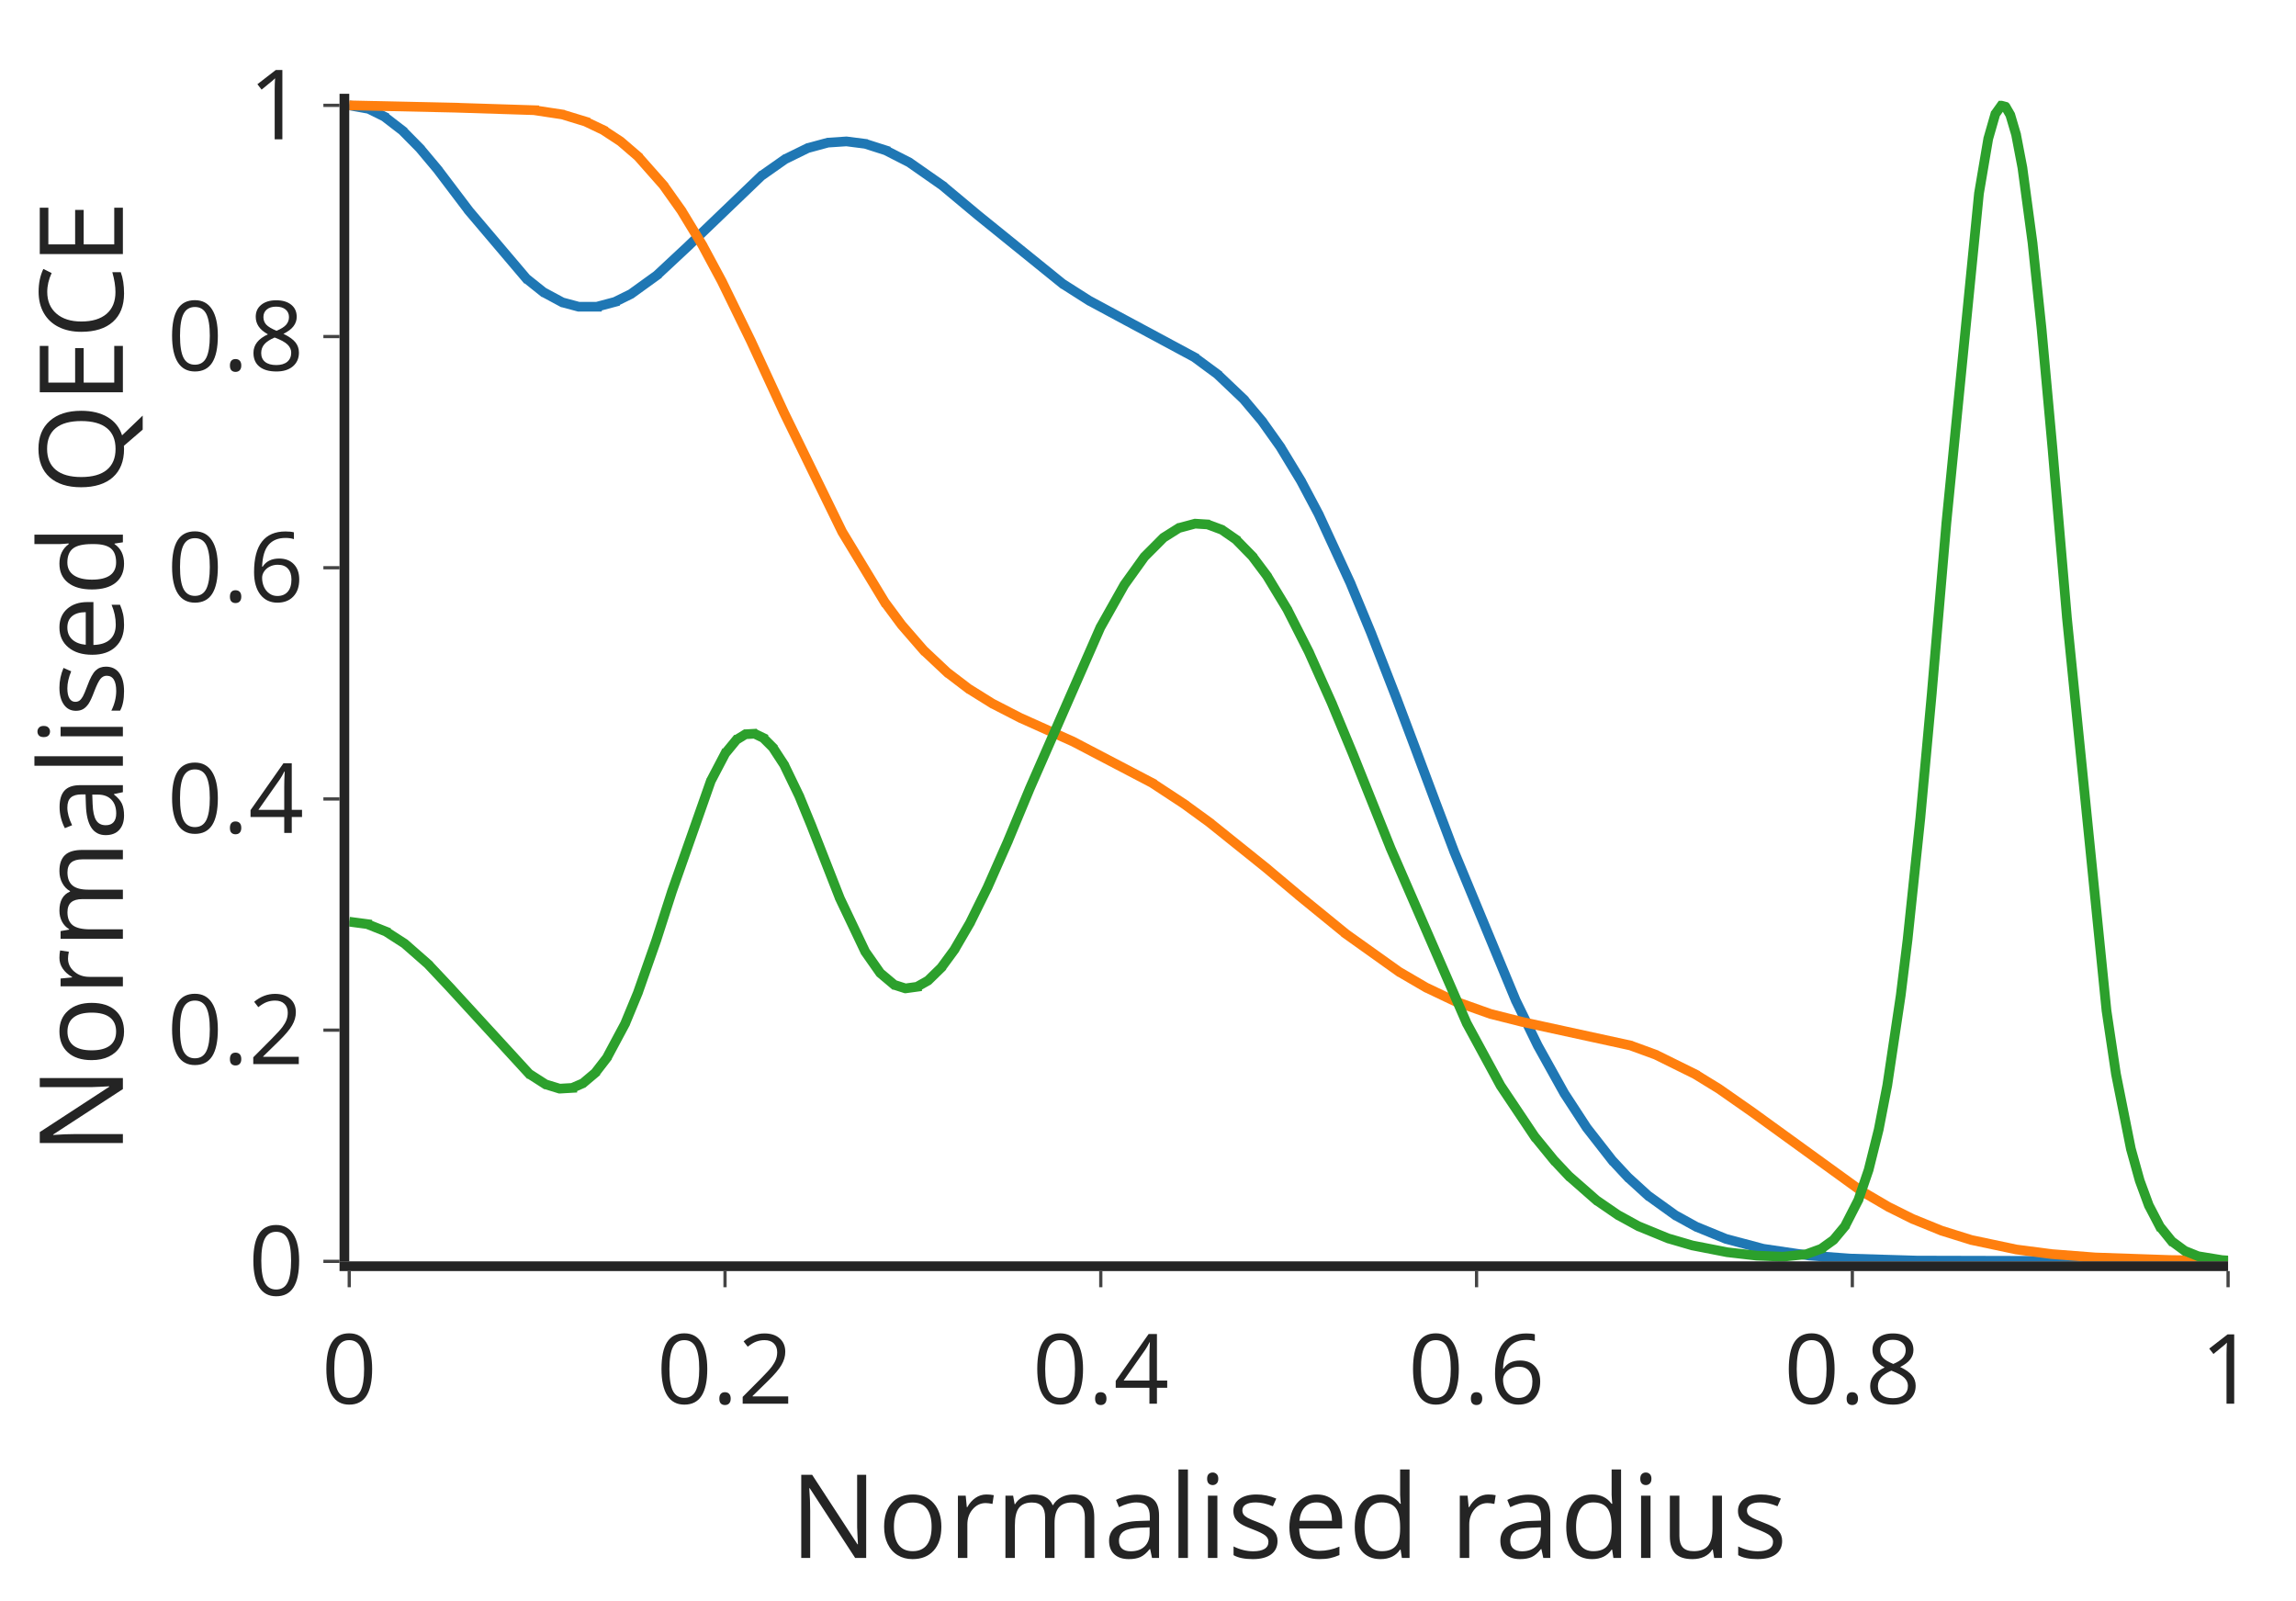
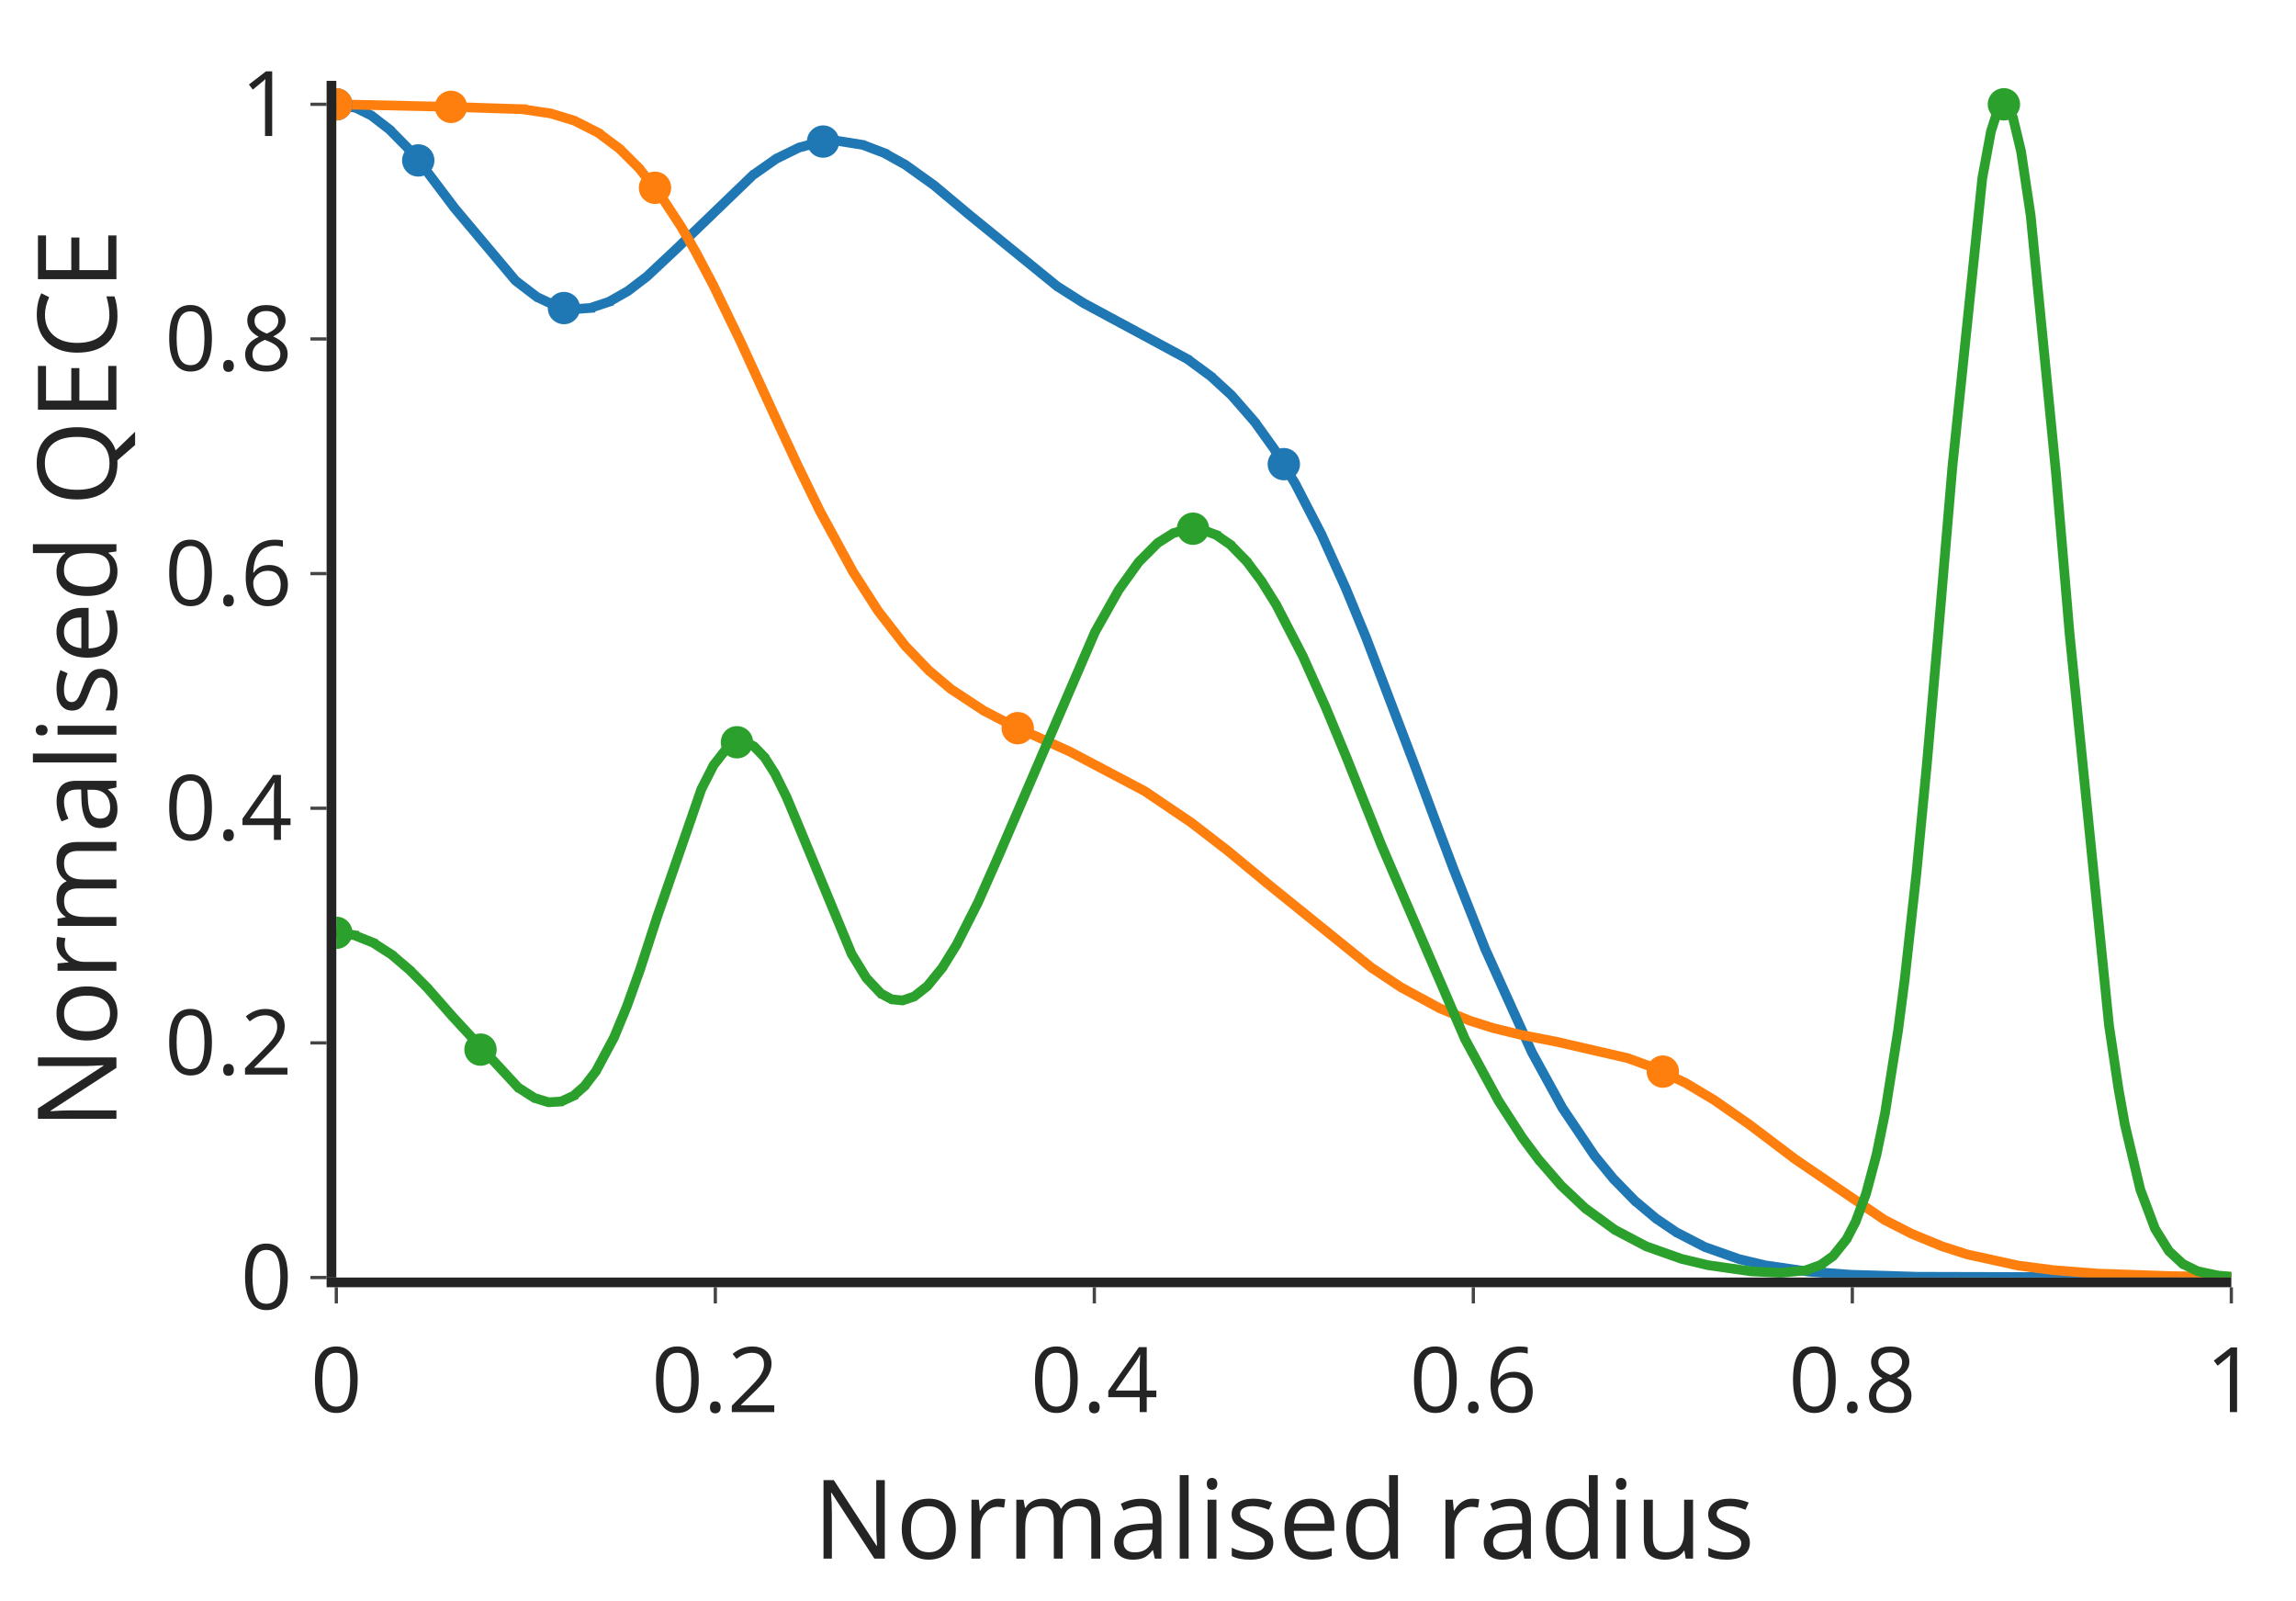
<svg xmlns="http://www.w3.org/2000/svg" class="main-svg" width="710" height="495" style="" viewBox="0 0 710 495">
  <rect x="0" y="0" width="710" height="495" style="fill: rgb(255, 255, 255); fill-opacity: 1;" />
-   <defs id="defs-b422e1">
+   <defs id="defs-8e9e2e">
    <g class="clips">
-       <clipPath id="clipb422e1xyplot" class="plotclip">
-         <rect width="581" height="361" />
-       </clipPath>
-       <clipPath class="axesclip" id="clipb422e1x">
-         <rect x="108" y="0" width="581" height="495" />
-       </clipPath>
-       <clipPath class="axesclip" id="clipb422e1y">
-         <rect x="0" y="29" width="710" height="361" />
-       </clipPath>
-       <clipPath class="axesclip" id="clipb422e1xy">
-         <rect x="108" y="29" width="581" height="361" />
+       <clipPath id="clip8e9e2exyplot" class="plotclip">
+         <rect width="586" height="370" />
+       </clipPath>
+       <clipPath class="axesclip" id="clip8e9e2ex">
+         <rect x="104" y="0" width="586" height="495" />
+       </clipPath>
+       <clipPath class="axesclip" id="clip8e9e2ey">
+         <rect x="0" y="25" width="710" height="370" />
+       </clipPath>
+       <clipPath class="axesclip" id="clip8e9e2exy">
+         <rect x="104" y="25" width="586" height="370" />
      </clipPath>
    </g>
    <g class="gradients" />
    <g class="patterns" />
  </defs>
  <g class="bglayer" />
  <g class="layer-below">
    <g class="imagelayer" />
    <g class="shapelayer" />
  </g>
  <g class="cartesianlayer">
    <g class="subplot xy">
      <g class="layer-subplot">
        <g class="shapelayer" />
        <g class="imagelayer" />
      </g>
      <g class="minor-gridlayer">
        <g class="x" />
        <g class="y" />
      </g>
      <g class="gridlayer">
        <g class="x" />
        <g class="y" />
      </g>
      <g class="zerolinelayer" />
      <path class="xlines-below" />
      <path class="ylines-below" />
      <g class="overlines-below" />
      <g class="xaxislayer-below" />
      <g class="yaxislayer-below" />
      <g class="overaxes-below" />
-       <g class="plot" transform="translate(108,29)" clip-path="url(#clipb422e1xyplot)">
+       <g class="plot" transform="translate(104,25)" clip-path="url(#clip8e9e2exyplot)">
        <g class="scatterlayer mlayer">
-           <g class="trace scatter trace9d760e" style="stroke-miterlimit: 2; opacity: 1;">
+           <g class="trace scatter traceca79da" style="stroke-miterlimit: 2; opacity: 1;">
            <g class="fills" />
            <g class="errorbars" />
            <g class="lines">
-               <path class="js-line" d="M0,3.57L6.03,4.66L6.03,4.67L10.86,7.06L10.86,7.07L16.47,11.39L16.47,11.4L21.85,16.85L21.85,16.86L27.35,23.42L27.35,23.43L37,36.17L37,36.18L54.8,57.16L54.81,57.16L60.05,61.34L60.05,61.34L60.06,61.34L65.91,64.49L65.92,64.49L70.96,65.84L70.96,65.84L70.97,65.84L76.59,65.84L76.59,65.83L82.19,64.34L82.19,64.33L87.12,61.9L87.12,61.9L87.13,61.89L95.15,56.1L95.15,56.09L104.85,47.05L104.85,47.04L127.45,25.36L127.46,25.36L134.79,20.21L134.79,20.21L134.8,20.21L141.77,16.79L141.77,16.79L141.78,16.79L148.01,15.1L148.01,15.1L148.02,15.1L153.74,14.72L153.75,14.72L159.62,15.47L159.63,15.48L165.91,17.49L165.91,17.5L173.19,21.21L173.19,21.21L173.2,21.22L183.44,28.38L183.44,28.39L194.4,37.54L194.4,37.54L194.41,37.55L220.62,58.75L220.63,58.75L228.8,63.95L228.81,63.95L240.15,70.06L240.15,70.06L240.16,70.06L261.35,81.45L261.35,81.46L268.47,86.71L268.47,86.72L276.59,94.44L276.59,94.45L282.25,101.17L282.25,101.18L287.92,109.15L287.92,109.16L294.31,119.69L294.31,119.7L299.79,130.02L299.79,130.03L309.65,151.39L309.65,151.41L316.08,166.94L316.08,166.96L324.03,187.39L324.03,187.41L329.92,203.05L329.92,203.07L335.51,218L335.51,218.02L341.67,234.28L341.67,234.3L360.75,280.38L360.76,280.39L367.53,294.3L367.54,294.31L375.76,309.09L375.77,309.1L382.68,319.7L382.69,319.71L390.57,329.8L390.58,329.8L395.41,335L395.42,335L401.65,340.69L401.66,340.69L410.09,346.75L410.09,346.75L410.1,346.75L416.55,350.31L416.55,350.31L416.56,350.31L425.68,354.04L425.69,354.04L437.24,357.11L437.24,357.11L437.25,357.11L451.53,359.21L451.53,359.21L451.54,359.21L464.18,360.14L464.18,360.14L464.19,360.14L484.71,360.76L484.72,360.76L581,361" style="vector-effect: non-scaling-stroke; fill: none; stroke: rgb(31, 119, 180); stroke-opacity: 1; stroke-width: 3px; opacity: 1;" />
+               <path class="js-line" d="M0,7.25L6.11,8.37L6.11,8.37L6.12,8.38L10.88,10.75L10.88,10.75L10.89,10.76L16.48,15.07L16.48,15.08L21.86,20.53L21.86,20.54L27.31,27.05L27.31,27.06L36.58,39.34L36.58,39.35L55.42,61.77L55.42,61.77L55.43,61.78L62.06,66.85L62.06,66.85L62.07,66.85L67.99,69.62L67.99,69.62L68,69.62L73.32,70.61L73.32,70.61L73.33,70.61L78.58,70.22L78.58,70.21L84.34,68.31L84.34,68.3L90.15,65L90.15,65L90.16,64.99L96.06,60.48L96.06,60.48L96.07,60.47L105.39,51.74L105.39,51.73L128.84,29.13L128.85,29.13L136.1,24.05L136.11,24.05L143.06,20.64L143.06,20.64L143.07,20.64L149.3,18.95L149.3,18.95L149.31,18.95L155.08,18.56L155.09,18.56L162.88,19.81L162.89,19.82L169.51,22.35L169.51,22.36L175.92,25.92L175.92,25.92L175.93,25.93L184.77,32.24L184.77,32.24L184.78,32.25L195.43,41.16L195.43,41.17L222.91,63.52L222.92,63.52L231.14,68.75L231.14,68.75L231.15,68.75L242.59,74.92L242.59,74.92L242.6,74.92L263.25,86.06L263.25,86.07L270.49,91.39L270.49,91.4L276.82,97.21L276.82,97.21L276.83,97.22L284.08,105.53L284.08,105.54L290.03,113.84L290.03,113.85L296.55,124.57L296.55,124.58L304.64,140.22L304.64,140.24L312.25,157.12L312.25,157.14L318.46,172.2L318.46,172.22L334.02,213.09L334.02,213.11L339.37,227.48L339.37,227.5L345.37,243.39L345.37,243.41L355.25,268.36L355.25,268.37L369.74,300.43L369.75,300.44L379.14,317.57L379.15,317.58L389.13,332.4L389.13,332.4L389.14,332.41L394.95,339.5L394.96,339.5L401.6,346.31L401.61,346.31L408.15,351.79L408.15,351.79L408.16,351.79L414.4,356.02L414.41,356.02L423.23,360.58L423.23,360.58L423.24,360.58L433.89,364.34L433.9,364.34L442,366.25L442.01,366.25L455.49,368.19L455.5,368.19L468.22,369.13L468.22,369.13L468.23,369.13L488.91,369.76L488.92,369.76L586,370" style="vector-effect: non-scaling-stroke; fill: none; stroke: rgb(31, 119, 180); stroke-opacity: 1; stroke-width: 3px; opacity: 1;" />
            </g>
            <g class="points" />
            <g class="text" />
          </g>
-           <g class="trace scatter trace9eeabb" style="stroke-miterlimit: 2; opacity: 1;">
+           <g class="trace scatter trace812901" style="stroke-miterlimit: 2; opacity: 1;">
            <g class="fills" />
            <g class="errorbars" />
            <g class="lines">
-               <path class="js-line" d="M0,3.57L33.61,4.31L33.61,4.31L33.62,4.32L57.21,5.07L57.21,5.08L65.93,6.4L65.93,6.4L65.94,6.41L73.08,8.59L73.08,8.6L78.56,11.21L78.56,11.22L83.89,14.72L83.89,14.72L83.9,14.73L89.31,19.38L89.31,19.39L97.18,28.3L97.18,28.31L102.73,36.13L102.73,36.14L109.22,46.82L109.22,46.83L115.25,58.05L115.25,58.06L124.25,76.51L124.25,76.52L134.29,98.25L134.29,98.27L152.44,135.47L152.45,135.48L165.62,157.23L165.63,157.23L170.81,164.22L170.82,164.23L177.66,172.11L177.67,172.11L184.94,178.94L184.95,178.94L191.52,183.95L191.52,183.95L191.53,183.95L198.86,188.52L198.86,188.52L198.87,188.52L207.54,192.98L207.54,192.98L207.55,192.98L223.81,200.28L223.82,200.28L248.29,213.08L248.29,213.09L258.23,219.62L258.23,219.63L266.04,225.31L266.04,225.32L283.59,239.4L283.59,239.41L293.99,248.14L293.99,248.15L308.18,259.72L308.18,259.73L324.66,271.48L324.67,271.48L333,276.34L333,276.34L333.01,276.34L341.98,280.61L341.99,280.61L352.97,284.51L352.97,284.51L352.98,284.51L362.7,286.96L362.7,286.96L362.71,286.96L396.22,294.25L396.22,294.25L396.23,294.26L404.03,297.11L404.03,297.11L404.04,297.12L416.23,303.14L416.23,303.15L423.56,307.65L423.56,307.65L423.57,307.66L434.09,315.01L434.09,315.01L434.1,315.02L467.57,339.25L467.58,339.25L475.99,344.17L475.99,344.17L476,344.17L483.45,347.88L483.45,347.88L483.46,347.88L492.41,351.52L492.41,351.52L492.42,351.52L501.6,354.39L501.61,354.39L515.51,357.33L515.51,357.33L515.52,357.33L526.44,358.75L526.44,358.75L526.45,358.75L539.9,359.79L539.91,359.79L562.97,360.58L562.97,360.58L562.98,360.58L581,360.81" style="vector-effect: non-scaling-stroke; fill: none; stroke: rgb(255, 127, 14); stroke-opacity: 1; stroke-width: 3px; opacity: 1;" />
+               <path class="js-line" d="M0,7.25L33.81,8L33.81,8L33.82,8.01L57.56,8.76L57.56,8.77L66.4,10.1L66.41,10.11L73.59,12.3L73.6,12.31L81,16.06L81,16.07L87.56,20.97L87.56,20.98L93.56,26.94L93.56,26.95L100.2,35.29L100.2,35.3L106.69,45.2L106.69,45.21L111.26,53.12L111.26,53.13L116.57,63.18L116.57,63.2L124.95,80.49L124.96,80.51L137.23,107.24L137.24,107.25L142.95,119.52L142.96,119.53L149.59,133.11L149.6,133.12L159.78,151.82L159.79,151.83L167.56,163.93L167.56,163.93L167.57,163.94L175.93,174.71L175.94,174.72L183.22,182.29L183.23,182.29L190.06,188.06L190.07,188.06L200.2,194.74L200.2,194.74L200.21,194.74L209.31,199.47L209.32,199.47L226.66,207.31L226.66,207.31L226.67,207.31L249.97,219.6L249.97,219.6L249.98,219.61L264.35,229.32L264.35,229.32L264.36,229.33L275.83,238.17L275.83,238.18L287.83,248.11L287.83,248.11L287.84,248.12L320.15,274.22L320.15,274.22L320.16,274.22L329.23,280.26L329.24,280.26L341.23,286.77L341.23,286.77L341.24,286.77L350.56,290.6L350.57,290.6L357.81,292.89L357.82,292.89L366.58,295.02L366.58,295.02L366.59,295.02L377.11,297.05L377.11,297.05L377.12,297.05L399.39,302.18L399.39,302.18L399.4,302.19L407.24,305.05L407.24,305.05L407.25,305.06L417.31,309.88L417.31,309.88L417.32,309.89L425.97,315.05L425.97,315.05L425.98,315.06L436.98,322.7L436.98,322.71L451.07,333.36L451.07,333.37L478.74,352.18L478.74,352.18L478.75,352.18L487.16,356.48L487.16,356.48L487.17,356.48L496.62,360.37L496.62,360.37L496.63,360.37L504.29,362.84L504.29,362.84L504.3,362.84L520.09,366.3L520.09,366.3L520.1,366.3L531.07,367.73L531.07,367.73L531.08,367.73L544.55,368.77L544.55,368.77L544.56,368.77L567.73,369.57L567.73,369.57L567.74,369.57L586,369.8" style="vector-effect: non-scaling-stroke; fill: none; stroke: rgb(255, 127, 14); stroke-opacity: 1; stroke-width: 3px; opacity: 1;" />
            </g>
            <g class="points" />
            <g class="text" />
          </g>
-           <g class="trace scatter trace0f2f1a" style="stroke-miterlimit: 2; opacity: 1;">
+           <g class="trace scatter traceb8a5d0" style="stroke-miterlimit: 2; opacity: 1;">
            <g class="fills" />
            <g class="errorbars" />
            <g class="lines">
-               <path class="js-line" d="M0,255.98L5.58,256.72L5.58,256.73L11.36,259.03L11.36,259.04L17.12,262.75L17.12,262.75L17.13,262.76L24.38,269.12L24.38,269.13L31.3,276.48L31.3,276.49L55.65,303.03L55.65,303.03L55.66,303.03L60.71,306.27L60.72,306.27L65.05,307.6L65.06,307.6L68.97,307.37L68.97,307.36L72.25,305.94L72.25,305.94L72.26,305.93L76.08,302.71L76.08,302.7L79.67,298.05L79.67,298.04L85.3,287.52L85.3,287.51L89.28,277.89L89.28,277.87L94.98,261.63L94.98,261.61L99.76,246.74L99.76,246.72L111.82,212.44L111.83,212.43L116.28,203.93L116.29,203.93L119.75,199.72L119.76,199.72L122.52,198.02L122.52,198.02L122.53,198.02L125.37,197.86L125.38,197.87L128.05,199.16L128.05,199.17L130.99,202.11L130.99,202.12L134.49,207.48L134.49,207.49L139.17,217.17L139.17,217.19L143,226.51L143,226.53L151.68,248.67L151.68,248.69L159.56,265.25L159.57,265.26L164.18,271.83L164.19,271.84L168.54,275.5L168.54,275.5L168.55,275.5L171.98,276.6L171.98,276.6L171.99,276.6L175.6,276.1L175.6,276.09L179,274.17L179,274.17L179.01,274.16L183.07,270.19L183.07,270.18L187.12,264.66L187.12,264.65L191.95,256.37L191.95,256.36L197.4,245.32L197.4,245.31L203.68,231.09L203.68,231.07L210.43,214.84L210.43,214.83L232.28,164.97L232.29,164.96L239.7,151.8L239.71,151.79L245.88,143.18L245.88,143.18L245.89,143.17L251.79,137.25L251.8,137.24L256.55,134.25L256.55,134.25L256.56,134.25L261.56,132.91L261.56,132.91L261.57,132.91L265.44,133.15L265.44,133.15L265.45,133.16L269.84,134.79L269.84,134.79L269.85,134.8L274.19,137.8L274.19,137.81L279.28,143.01L279.28,143.02L283.8,149.05L283.8,149.06L290.08,159.43L290.08,159.44L296.78,172.65L296.78,172.67L303.87,188.5L303.87,188.52L310.52,204.53L310.52,204.55L321.96,233.12L321.96,233.14L345.57,287.42L345.58,287.43L356.04,306.7L356.05,306.71L366.58,322.44L366.59,322.44L372.57,329.77L372.58,329.77L377.17,334.65L377.18,334.65L385.71,342.13L385.71,342.13L385.72,342.13L392.33,346.67L392.34,346.67L398.65,350.13L398.65,350.13L398.66,350.13L407.86,353.9L407.87,353.9L415.33,356.08L415.33,356.08L415.34,356.08L426.11,358.18L426.12,358.18L435.19,359.23L435.2,359.23L443.34,359.56L443.34,359.56L443.35,359.56L450.53,358.81L450.54,358.8L455.19,357.11L455.19,357.1L458.99,354.37L458.99,354.37L459,354.36L462.52,350.13L462.52,350.12L466.69,341.97L466.69,341.95L469.85,332.69L469.85,332.67L472.97,320.2L472.97,320.18L475.63,306.47L475.63,306.44L479.79,278.63L479.79,278.59L481.92,261.27L481.92,261.22L485.87,223.63L485.87,223.57L489.4,185.09L489.4,185.02L493.85,133.08L493.85,133.01L503.97,30.76L503.98,30.72L506.84,13.85L506.85,13.83L509.03,6.24L509.04,6.23L510.87,3.66L510.87,3.66L510.88,3.66L512.18,4L512.19,4.01L513.64,6.52L513.65,6.54L515.45,12.64L515.45,12.67L517.41,22.92L517.41,22.96L520.55,46.26L520.55,46.32L523.35,72.92L523.35,72.98L526.77,110.47L526.77,110.54L531.14,161.7L531.14,161.77L543.41,283.57L543.42,283.61L546.34,303.15L546.35,303.18L550.95,326.26L550.96,326.28L553.68,336.07L553.69,336.09L556.49,343.7L556.5,343.71L559.92,350.26L559.93,350.26L563.59,354.8L563.6,354.8L567.61,357.75L567.61,357.75L567.62,357.75L571.74,359.41L571.74,359.41L571.75,359.41L579.12,360.61L579.12,360.61L579.13,360.61L581,360.73" style="vector-effect: non-scaling-stroke; fill: none; stroke: rgb(44, 160, 44); stroke-opacity: 1; stroke-width: 3px; opacity: 1;" />
+               <path class="js-line" d="M0,263.41L5.6,264.16L5.6,264.17L11.4,266.48L11.4,266.49L17.13,270.18L17.13,270.19L22.78,275L22.78,275.01L28.22,280.51L28.22,280.52L35.96,289.32L35.96,289.33L56.25,311.26L56.26,311.26L61.27,314.47L61.27,314.47L61.28,314.47L65.62,315.81L65.62,315.81L65.63,315.81L69.53,315.58L69.54,315.57L73.4,313.78L73.4,313.77L76.73,310.85L76.73,310.84L80.28,306.23L80.28,306.22L85.9,295.73L85.9,295.71L89.89,286.07L89.89,286.05L93.98,274.62L93.98,274.6L99.13,258.75L99.13,258.73L112.9,218.97L112.91,218.96L116.66,211.59L116.67,211.58L120.77,206.33L120.78,206.33L123.57,204.6L123.57,204.6L123.58,204.6L126.44,204.43L126.44,204.44L129.13,205.74L129.13,205.74L129.14,205.75L132.41,209.13L132.41,209.14L135.64,214.18L135.64,214.2L139.25,221.49L139.25,221.5L143.52,231.71L143.52,231.72L159.37,270L159.38,270.01L163.9,277.39L163.91,277.4L168.43,282.2L168.44,282.2L171.75,283.99L171.75,283.99L171.76,283.99L175.11,284.32L175.12,284.32L178.71,283.09L178.71,283.09L178.72,283.08L182.74,279.93L182.75,279.92L187.4,274.21L187.4,274.2L191.85,267.03L191.85,267.02L198.52,253.85L198.52,253.84L204.9,239.41L204.9,239.4L234.62,170.39L234.63,170.38L241.95,157.39L241.96,157.38L248.12,148.79L248.13,148.78L254.02,142.87L254.02,142.87L254.03,142.86L258.78,139.87L258.79,139.87L263,138.6L263.01,138.6L267.6,138.74L267.61,138.74L272.12,140.4L272.12,140.41L276.47,143.41L276.47,143.42L281.58,148.64L281.58,148.65L286.09,154.67L286.09,154.68L290.68,162.04L290.68,162.05L298.87,177.87L298.87,177.88L305.98,193.75L305.98,193.77L312.53,209.56L312.53,209.58L323.16,236.27L323.16,236.28L349.02,296.28L349.03,296.29L359.42,315.42L359.43,315.43L366.77,326.78L366.78,326.79L371.83,333.58L371.84,333.58L378.75,341.55L378.75,341.55L378.76,341.56L386.23,348.6L386.24,348.6L395.37,355.25L395.37,355.25L395.38,355.25L405.1,360.37L405.11,360.37L416.02,364.24L416.02,364.24L416.03,364.24L424.25,366.19L424.26,366.19L437.5,368.08L437.51,368.08L446.63,368.54L446.64,368.54L454.35,367.79L454.35,367.78L459.04,366.09L459.04,366.08L462.89,363.32L462.89,363.32L462.9,363.31L467.02,358.15L467.02,358.14L469.81,352.8L469.81,352.79L473.04,344.11L473.04,344.09L476.28,332.01L476.28,331.98L478.91,319.22L478.91,319.19L482.97,293.52L482.97,293.48L485.04,277.48L485.04,277.43L488.65,244.77L488.65,244.71L491.91,210.67L491.91,210.6L495.54,169.02L495.54,168.95L499.7,119.88L499.7,119.81L508.99,30.11L509,30.07L511.68,15.59L511.69,15.57L513.7,9.31L513.71,9.3L515.48,7.28L515.49,7.27L516.8,7.92L516.8,7.92L516.81,7.93L518.49,11.39L518.49,11.41L520.99,21.84L520.99,21.87L523.97,41.76L523.97,41.81L531.81,121.6L531.81,121.67L535.94,170.43L535.94,170.5L548.18,292.07L548.19,292.11L551.11,311.68L551.12,311.71L553.1,322.79L553.11,322.82L557.85,342.78L557.86,342.8L562.42,354.94L562.43,354.95L566.67,361.77L566.67,361.77L566.68,361.78L570.98,365.78L570.99,365.78L575.56,368.04L575.56,368.04L575.57,368.04L581.99,369.4L581.99,369.4L582,369.4L586,369.73" style="vector-effect: non-scaling-stroke; fill: none; stroke: rgb(44, 160, 44); stroke-opacity: 1; stroke-width: 3px; opacity: 1;" />
            </g>
            <g class="points" />
            <g class="text" />
          </g>
+           <g class="trace scatter trace78af71" style="stroke-miterlimit: 2; opacity: 1;">
+             <g class="fills" />
+             <g class="errorbars" />
+             <g class="lines" />
+             <g class="points">
+               <path class="point" transform="translate(0,7.25)" d="M5,0A5,5 0 1,1 0,-5A5,5 0 0,1 5,0Z" style="opacity: 1; stroke-width: 0px; fill: rgb(31, 119, 180); fill-opacity: 1;" />
+               <path class="point" transform="translate(25.34,24.6)" d="M5,0A5,5 0 1,1 0,-5A5,5 0 0,1 5,0Z" style="opacity: 1; stroke-width: 0px; fill: rgb(31, 119, 180); fill-opacity: 1;" />
+               <path class="point" transform="translate(70.39,70.25)" d="M5,0A5,5 0 1,1 0,-5A5,5 0 0,1 5,0Z" style="opacity: 1; stroke-width: 0px; fill: rgb(31, 119, 180); fill-opacity: 1;" />
+               <path class="point" transform="translate(150.52,18.77)" d="M5,0A5,5 0 1,1 0,-5A5,5 0 0,1 5,0Z" style="opacity: 1; stroke-width: 0px; fill: rgb(31, 119, 180); fill-opacity: 1;" />
+               <path class="point" transform="translate(293,118.51)" d="M5,0A5,5 0 1,1 0,-5A5,5 0 0,1 5,0Z" style="opacity: 1; stroke-width: 0px; fill: rgb(31, 119, 180); fill-opacity: 1;" />
+             </g>
+             <g class="text" />
+           </g>
+           <g class="trace scatter trace9b94c6" style="stroke-miterlimit: 2; opacity: 1;">
+             <g class="fills" />
+             <g class="errorbars" />
+             <g class="lines" />
+             <g class="points">
+               <path class="point" transform="translate(0,7.25)" d="M5,0A5,5 0 1,1 0,-5A5,5 0 0,1 5,0Z" style="opacity: 1; stroke-width: 0px; fill: rgb(255, 127, 14); fill-opacity: 1;" />
+               <path class="point" transform="translate(35.47,8.04)" d="M5,0A5,5 0 1,1 0,-5A5,5 0 0,1 5,0Z" style="opacity: 1; stroke-width: 0px; fill: rgb(255, 127, 14); fill-opacity: 1;" />
+               <path class="point" transform="translate(98.55,33.06)" d="M5,0A5,5 0 1,1 0,-5A5,5 0 0,1 5,0Z" style="opacity: 1; stroke-width: 0px; fill: rgb(255, 127, 14); fill-opacity: 1;" />
+               <path class="point" transform="translate(210.72,200.14)" d="M5,0A5,5 0 1,1 0,-5A5,5 0 0,1 5,0Z" style="opacity: 1; stroke-width: 0px; fill: rgb(255, 127, 14); fill-opacity: 1;" />
+               <path class="point" transform="translate(410.2,306.33)" d="M5,0A5,5 0 1,1 0,-5A5,5 0 0,1 5,0Z" style="opacity: 1; stroke-width: 0px; fill: rgb(255, 127, 14); fill-opacity: 1;" />
+             </g>
+             <g class="text" />
+           </g>
+           <g class="trace scatter trace8ba1a9" style="stroke-miterlimit: 2; opacity: 1;">
+             <g class="fills" />
+             <g class="errorbars" />
+             <g class="lines" />
+             <g class="points">
+               <path class="point" transform="translate(0,263.41)" d="M5,0A5,5 0 1,1 0,-5A5,5 0 0,1 5,0Z" style="opacity: 1; stroke-width: 0px; fill: rgb(44, 160, 44); fill-opacity: 1;" />
+               <path class="point" transform="translate(44.59,299.53)" d="M5,0A5,5 0 1,1 0,-5A5,5 0 0,1 5,0Z" style="opacity: 1; stroke-width: 0px; fill: rgb(44, 160, 44); fill-opacity: 1;" />
+               <path class="point" transform="translate(123.89,204.5)" d="M5,0A5,5 0 1,1 0,-5A5,5 0 0,1 5,0Z" style="opacity: 1; stroke-width: 0px; fill: rgb(44, 160, 44); fill-opacity: 1;" />
+               <path class="point" transform="translate(264.91,138.47)" d="M5,0A5,5 0 1,1 0,-5A5,5 0 0,1 5,0Z" style="opacity: 1; stroke-width: 0px; fill: rgb(44, 160, 44); fill-opacity: 1;" />
+               <path class="point" transform="translate(515.68,7.25)" d="M5,0A5,5 0 1,1 0,-5A5,5 0 0,1 5,0Z" style="opacity: 1; stroke-width: 0px; fill: rgb(44, 160, 44); fill-opacity: 1;" />
+             </g>
+             <g class="text" />
+           </g>
        </g>
      </g>
      <g class="overplot" />
-       <path class="xlines-above crisp" d="M105,391.5H689" style="fill: none; stroke-width: 3px; stroke: rgb(36, 36, 36); stroke-opacity: 1;" />
-       <path class="ylines-above crisp" d="M106.5,29V390" style="fill: none; stroke-width: 3px; stroke: rgb(36, 36, 36); stroke-opacity: 1;" />
+       <path class="xlines-above crisp" d="M101,396.5H690" style="fill: none; stroke-width: 3px; stroke: rgb(36, 36, 36); stroke-opacity: 1;" />
+       <path class="ylines-above crisp" d="M102.5,25V395" style="fill: none; stroke-width: 3px; stroke: rgb(36, 36, 36); stroke-opacity: 1;" />
      <g class="overlines-above" />
      <g class="xaxislayer-above">
-         <path class="xtick ticks crisp" d="M0,393v5" transform="translate(108,0)" style="stroke: rgb(68, 68, 68); stroke-opacity: 1; stroke-width: 1px;" />
-         <path class="xtick ticks crisp" d="M0,393v5" transform="translate(224.2,0)" style="stroke: rgb(68, 68, 68); stroke-opacity: 1; stroke-width: 1px;" />
-         <path class="xtick ticks crisp" d="M0,393v5" transform="translate(340.4,0)" style="stroke: rgb(68, 68, 68); stroke-opacity: 1; stroke-width: 1px;" />
-         <path class="xtick ticks crisp" d="M0,393v5" transform="translate(456.6,0)" style="stroke: rgb(68, 68, 68); stroke-opacity: 1; stroke-width: 1px;" />
-         <path class="xtick ticks crisp" d="M0,393v5" transform="translate(572.8,0)" style="stroke: rgb(68, 68, 68); stroke-opacity: 1; stroke-width: 1px;" />
-         <path class="xtick ticks crisp" d="M0,393v5" transform="translate(689,0)" style="stroke: rgb(68, 68, 68); stroke-opacity: 1; stroke-width: 1px;" />
-         <g class="xtick">
-           <text text-anchor="middle" x="0" y="434" transform="translate(108,0)" style="font-family: 'Open Sans', verdana, arial, sans-serif; font-size: 30px; fill: rgb(36, 36, 36); fill-opacity: 1; white-space: pre; opacity: 1;">0</text>
-         </g>
-         <g class="xtick">
-           <text text-anchor="middle" x="0" y="434" style="font-family: 'Open Sans', verdana, arial, sans-serif; font-size: 30px; fill: rgb(36, 36, 36); fill-opacity: 1; white-space: pre; opacity: 1;" transform="translate(224.2,0)">0.2</text>
-         </g>
-         <g class="xtick">
-           <text text-anchor="middle" x="0" y="434" style="font-family: 'Open Sans', verdana, arial, sans-serif; font-size: 30px; fill: rgb(36, 36, 36); fill-opacity: 1; white-space: pre; opacity: 1;" transform="translate(340.4,0)">0.4</text>
-         </g>
-         <g class="xtick">
-           <text text-anchor="middle" x="0" y="434" style="font-family: 'Open Sans', verdana, arial, sans-serif; font-size: 30px; fill: rgb(36, 36, 36); fill-opacity: 1; white-space: pre; opacity: 1;" transform="translate(456.6,0)">0.6</text>
-         </g>
-         <g class="xtick">
-           <text text-anchor="middle" x="0" y="434" style="font-family: 'Open Sans', verdana, arial, sans-serif; font-size: 30px; fill: rgb(36, 36, 36); fill-opacity: 1; white-space: pre; opacity: 1;" transform="translate(572.8,0)">0.8</text>
-         </g>
-         <g class="xtick">
-           <text text-anchor="middle" x="0" y="434" style="font-family: 'Open Sans', verdana, arial, sans-serif; font-size: 30px; fill: rgb(36, 36, 36); fill-opacity: 1; white-space: pre; opacity: 1;" transform="translate(689,0)">1</text>
+         <path class="xtick ticks crisp" d="M0,398v5" transform="translate(104,0)" style="stroke: rgb(68, 68, 68); stroke-opacity: 1; stroke-width: 1px;" />
+         <path class="xtick ticks crisp" d="M0,398v5" transform="translate(221.2,0)" style="stroke: rgb(68, 68, 68); stroke-opacity: 1; stroke-width: 1px;" />
+         <path class="xtick ticks crisp" d="M0,398v5" transform="translate(338.4,0)" style="stroke: rgb(68, 68, 68); stroke-opacity: 1; stroke-width: 1px;" />
+         <path class="xtick ticks crisp" d="M0,398v5" transform="translate(455.6,0)" style="stroke: rgb(68, 68, 68); stroke-opacity: 1; stroke-width: 1px;" />
+         <path class="xtick ticks crisp" d="M0,398v5" transform="translate(572.8,0)" style="stroke: rgb(68, 68, 68); stroke-opacity: 1; stroke-width: 1px;" />
+         <path class="xtick ticks crisp" d="M0,398v5" transform="translate(690,0)" style="stroke: rgb(68, 68, 68); stroke-opacity: 1; stroke-width: 1px;" />
+         <g class="xtick">
+           <text text-anchor="middle" x="0" y="436.6" transform="translate(104,0)" style="font-family: 'Open Sans', verdana, arial, sans-serif; font-size: 28px; fill: rgb(36, 36, 36); fill-opacity: 1; white-space: pre; opacity: 1;">0</text>
+         </g>
+         <g class="xtick">
+           <text text-anchor="middle" x="0" y="436.6" style="font-family: 'Open Sans', verdana, arial, sans-serif; font-size: 28px; fill: rgb(36, 36, 36); fill-opacity: 1; white-space: pre; opacity: 1;" transform="translate(221.2,0)">0.2</text>
+         </g>
+         <g class="xtick">
+           <text text-anchor="middle" x="0" y="436.6" style="font-family: 'Open Sans', verdana, arial, sans-serif; font-size: 28px; fill: rgb(36, 36, 36); fill-opacity: 1; white-space: pre; opacity: 1;" transform="translate(338.4,0)">0.4</text>
+         </g>
+         <g class="xtick">
+           <text text-anchor="middle" x="0" y="436.6" style="font-family: 'Open Sans', verdana, arial, sans-serif; font-size: 28px; fill: rgb(36, 36, 36); fill-opacity: 1; white-space: pre; opacity: 1;" transform="translate(455.6,0)">0.6</text>
+         </g>
+         <g class="xtick">
+           <text text-anchor="middle" x="0" y="436.6" style="font-family: 'Open Sans', verdana, arial, sans-serif; font-size: 28px; fill: rgb(36, 36, 36); fill-opacity: 1; white-space: pre; opacity: 1;" transform="translate(572.8,0)">0.8</text>
+         </g>
+         <g class="xtick">
+           <text text-anchor="middle" x="0" y="436.6" style="font-family: 'Open Sans', verdana, arial, sans-serif; font-size: 28px; fill: rgb(36, 36, 36); fill-opacity: 1; white-space: pre; opacity: 1;" transform="translate(690,0)">1</text>
        </g>
      </g>
      <g class="yaxislayer-above">
-         <path class="ytick ticks crisp" d="M105,0h-5" transform="translate(0,390)" style="stroke: rgb(68, 68, 68); stroke-opacity: 1; stroke-width: 1px;" />
-         <path class="ytick ticks crisp" d="M105,0h-5" transform="translate(0,318.51)" style="stroke: rgb(68, 68, 68); stroke-opacity: 1; stroke-width: 1px;" />
-         <path class="ytick ticks crisp" d="M105,0h-5" transform="translate(0,247.03)" style="stroke: rgb(68, 68, 68); stroke-opacity: 1; stroke-width: 1px;" />
-         <path class="ytick ticks crisp" d="M105,0h-5" transform="translate(0,175.54)" style="stroke: rgb(68, 68, 68); stroke-opacity: 1; stroke-width: 1px;" />
-         <path class="ytick ticks crisp" d="M105,0h-5" transform="translate(0,104.06)" style="stroke: rgb(68, 68, 68); stroke-opacity: 1; stroke-width: 1px;" />
-         <path class="ytick ticks crisp" d="M105,0h-5" transform="translate(0,32.57)" style="stroke: rgb(68, 68, 68); stroke-opacity: 1; stroke-width: 1px;" />
-         <g class="ytick">
-           <text text-anchor="end" x="94" y="10.5" transform="translate(0,390)" style="font-family: 'Open Sans', verdana, arial, sans-serif; font-size: 30px; fill: rgb(36, 36, 36); fill-opacity: 1; white-space: pre; opacity: 1;">0</text>
-         </g>
-         <g class="ytick">
-           <text text-anchor="end" x="94" y="10.5" style="font-family: 'Open Sans', verdana, arial, sans-serif; font-size: 30px; fill: rgb(36, 36, 36); fill-opacity: 1; white-space: pre; opacity: 1;" transform="translate(0,318.51)">0.2</text>
-         </g>
-         <g class="ytick">
-           <text text-anchor="end" x="94" y="10.5" style="font-family: 'Open Sans', verdana, arial, sans-serif; font-size: 30px; fill: rgb(36, 36, 36); fill-opacity: 1; white-space: pre; opacity: 1;" transform="translate(0,247.03)">0.4</text>
-         </g>
-         <g class="ytick">
-           <text text-anchor="end" x="94" y="10.5" style="font-family: 'Open Sans', verdana, arial, sans-serif; font-size: 30px; fill: rgb(36, 36, 36); fill-opacity: 1; white-space: pre; opacity: 1;" transform="translate(0,175.54)">0.6</text>
-         </g>
-         <g class="ytick">
-           <text text-anchor="end" x="94" y="10.5" style="font-family: 'Open Sans', verdana, arial, sans-serif; font-size: 30px; fill: rgb(36, 36, 36); fill-opacity: 1; white-space: pre; opacity: 1;" transform="translate(0,104.06)">0.8</text>
-         </g>
-         <g class="ytick">
-           <text text-anchor="end" x="94" y="10.5" style="font-family: 'Open Sans', verdana, arial, sans-serif; font-size: 30px; fill: rgb(36, 36, 36); fill-opacity: 1; white-space: pre; opacity: 1;" transform="translate(0,32.57)">1</text>
+         <path class="ytick ticks crisp" d="M101,0h-5" transform="translate(0,395)" style="stroke: rgb(68, 68, 68); stroke-opacity: 1; stroke-width: 1px;" />
+         <path class="ytick ticks crisp" d="M101,0h-5" transform="translate(0,322.45)" style="stroke: rgb(68, 68, 68); stroke-opacity: 1; stroke-width: 1px;" />
+         <path class="ytick ticks crisp" d="M101,0h-5" transform="translate(0,249.9)" style="stroke: rgb(68, 68, 68); stroke-opacity: 1; stroke-width: 1px;" />
+         <path class="ytick ticks crisp" d="M101,0h-5" transform="translate(0,177.35)" style="stroke: rgb(68, 68, 68); stroke-opacity: 1; stroke-width: 1px;" />
+         <path class="ytick ticks crisp" d="M101,0h-5" transform="translate(0,104.8)" style="stroke: rgb(68, 68, 68); stroke-opacity: 1; stroke-width: 1px;" />
+         <path class="ytick ticks crisp" d="M101,0h-5" transform="translate(0,32.25)" style="stroke: rgb(68, 68, 68); stroke-opacity: 1; stroke-width: 1px;" />
+         <g class="ytick">
+           <text text-anchor="end" x="90.4" y="9.8" transform="translate(0,395)" style="font-family: 'Open Sans', verdana, arial, sans-serif; font-size: 28px; fill: rgb(36, 36, 36); fill-opacity: 1; white-space: pre; opacity: 1;">0</text>
+         </g>
+         <g class="ytick">
+           <text text-anchor="end" x="90.4" y="9.8" style="font-family: 'Open Sans', verdana, arial, sans-serif; font-size: 28px; fill: rgb(36, 36, 36); fill-opacity: 1; white-space: pre; opacity: 1;" transform="translate(0,322.45)">0.2</text>
+         </g>
+         <g class="ytick">
+           <text text-anchor="end" x="90.4" y="9.8" style="font-family: 'Open Sans', verdana, arial, sans-serif; font-size: 28px; fill: rgb(36, 36, 36); fill-opacity: 1; white-space: pre; opacity: 1;" transform="translate(0,249.9)">0.4</text>
+         </g>
+         <g class="ytick">
+           <text text-anchor="end" x="90.4" y="9.8" style="font-family: 'Open Sans', verdana, arial, sans-serif; font-size: 28px; fill: rgb(36, 36, 36); fill-opacity: 1; white-space: pre; opacity: 1;" transform="translate(0,177.35)">0.6</text>
+         </g>
+         <g class="ytick">
+           <text text-anchor="end" x="90.4" y="9.8" style="font-family: 'Open Sans', verdana, arial, sans-serif; font-size: 28px; fill: rgb(36, 36, 36); fill-opacity: 1; white-space: pre; opacity: 1;" transform="translate(0,104.8)">0.8</text>
+         </g>
+         <g class="ytick">
+           <text text-anchor="end" x="90.4" y="9.8" style="font-family: 'Open Sans', verdana, arial, sans-serif; font-size: 28px; fill: rgb(36, 36, 36); fill-opacity: 1; white-space: pre; opacity: 1;" transform="translate(0,32.25)">1</text>
        </g>
      </g>
      <g class="overaxes-above" />
    </g>
  </g>
  <g class="polarlayer" />
  <g class="smithlayer" />
  <g class="ternarylayer" />
  <g class="geolayer" />
  <g class="funnelarealayer" />
  <g class="pielayer" />
  <g class="iciclelayer" />
  <g class="treemaplayer" />
  <g class="sunburstlayer" />
  <g class="glimages" />
-   <defs id="topdefs-b422e1">
+   <defs id="topdefs-8e9e2e">
    <g class="clips" />
  </defs>
  <g class="layer-above">
    <g class="imagelayer" />
    <g class="shapelayer" />
  </g>
  <g class="infolayer">
    <g class="g-gtitle" />
    <g class="g-xtitle">
-       <text class="xtitle" x="398.5" y="481.7" text-anchor="middle" style="font-family: 'Open Sans', verdana, arial, sans-serif; font-size: 36px; fill: rgb(36, 36, 36); opacity: 1; font-weight: normal; white-space: pre;">Normalised radius</text>
-     </g>
-     <g class="g-ytitle" transform="translate(24.99707,0)">
-       <text class="ytitle" transform="rotate(-90,13.00312,209.5)" x="13.003" y="209.5" text-anchor="middle" style="font-family: 'Open Sans', verdana, arial, sans-serif; font-size: 36px; fill: rgb(36, 36, 36); opacity: 1; font-weight: normal; white-space: pre;">Normalised QECE</text>
+       <text class="xtitle" x="397" y="481.909" text-anchor="middle" style="font-family: 'Open Sans', verdana, arial, sans-serif; font-size: 34px; fill: rgb(36, 36, 36); opacity: 1; font-weight: normal; white-space: pre;">Normalised radius</text>
+     </g>
+     <g class="g-ytitle" transform="translate(22.37793,0)">
+       <text class="ytitle" transform="rotate(-90,13.62188,210)" x="13.622" y="210" text-anchor="middle" style="font-family: 'Open Sans', verdana, arial, sans-serif; font-size: 34px; fill: rgb(36, 36, 36); opacity: 1; font-weight: normal; white-space: pre;">Normalised QECE</text>
    </g>
  </g>
</svg>
